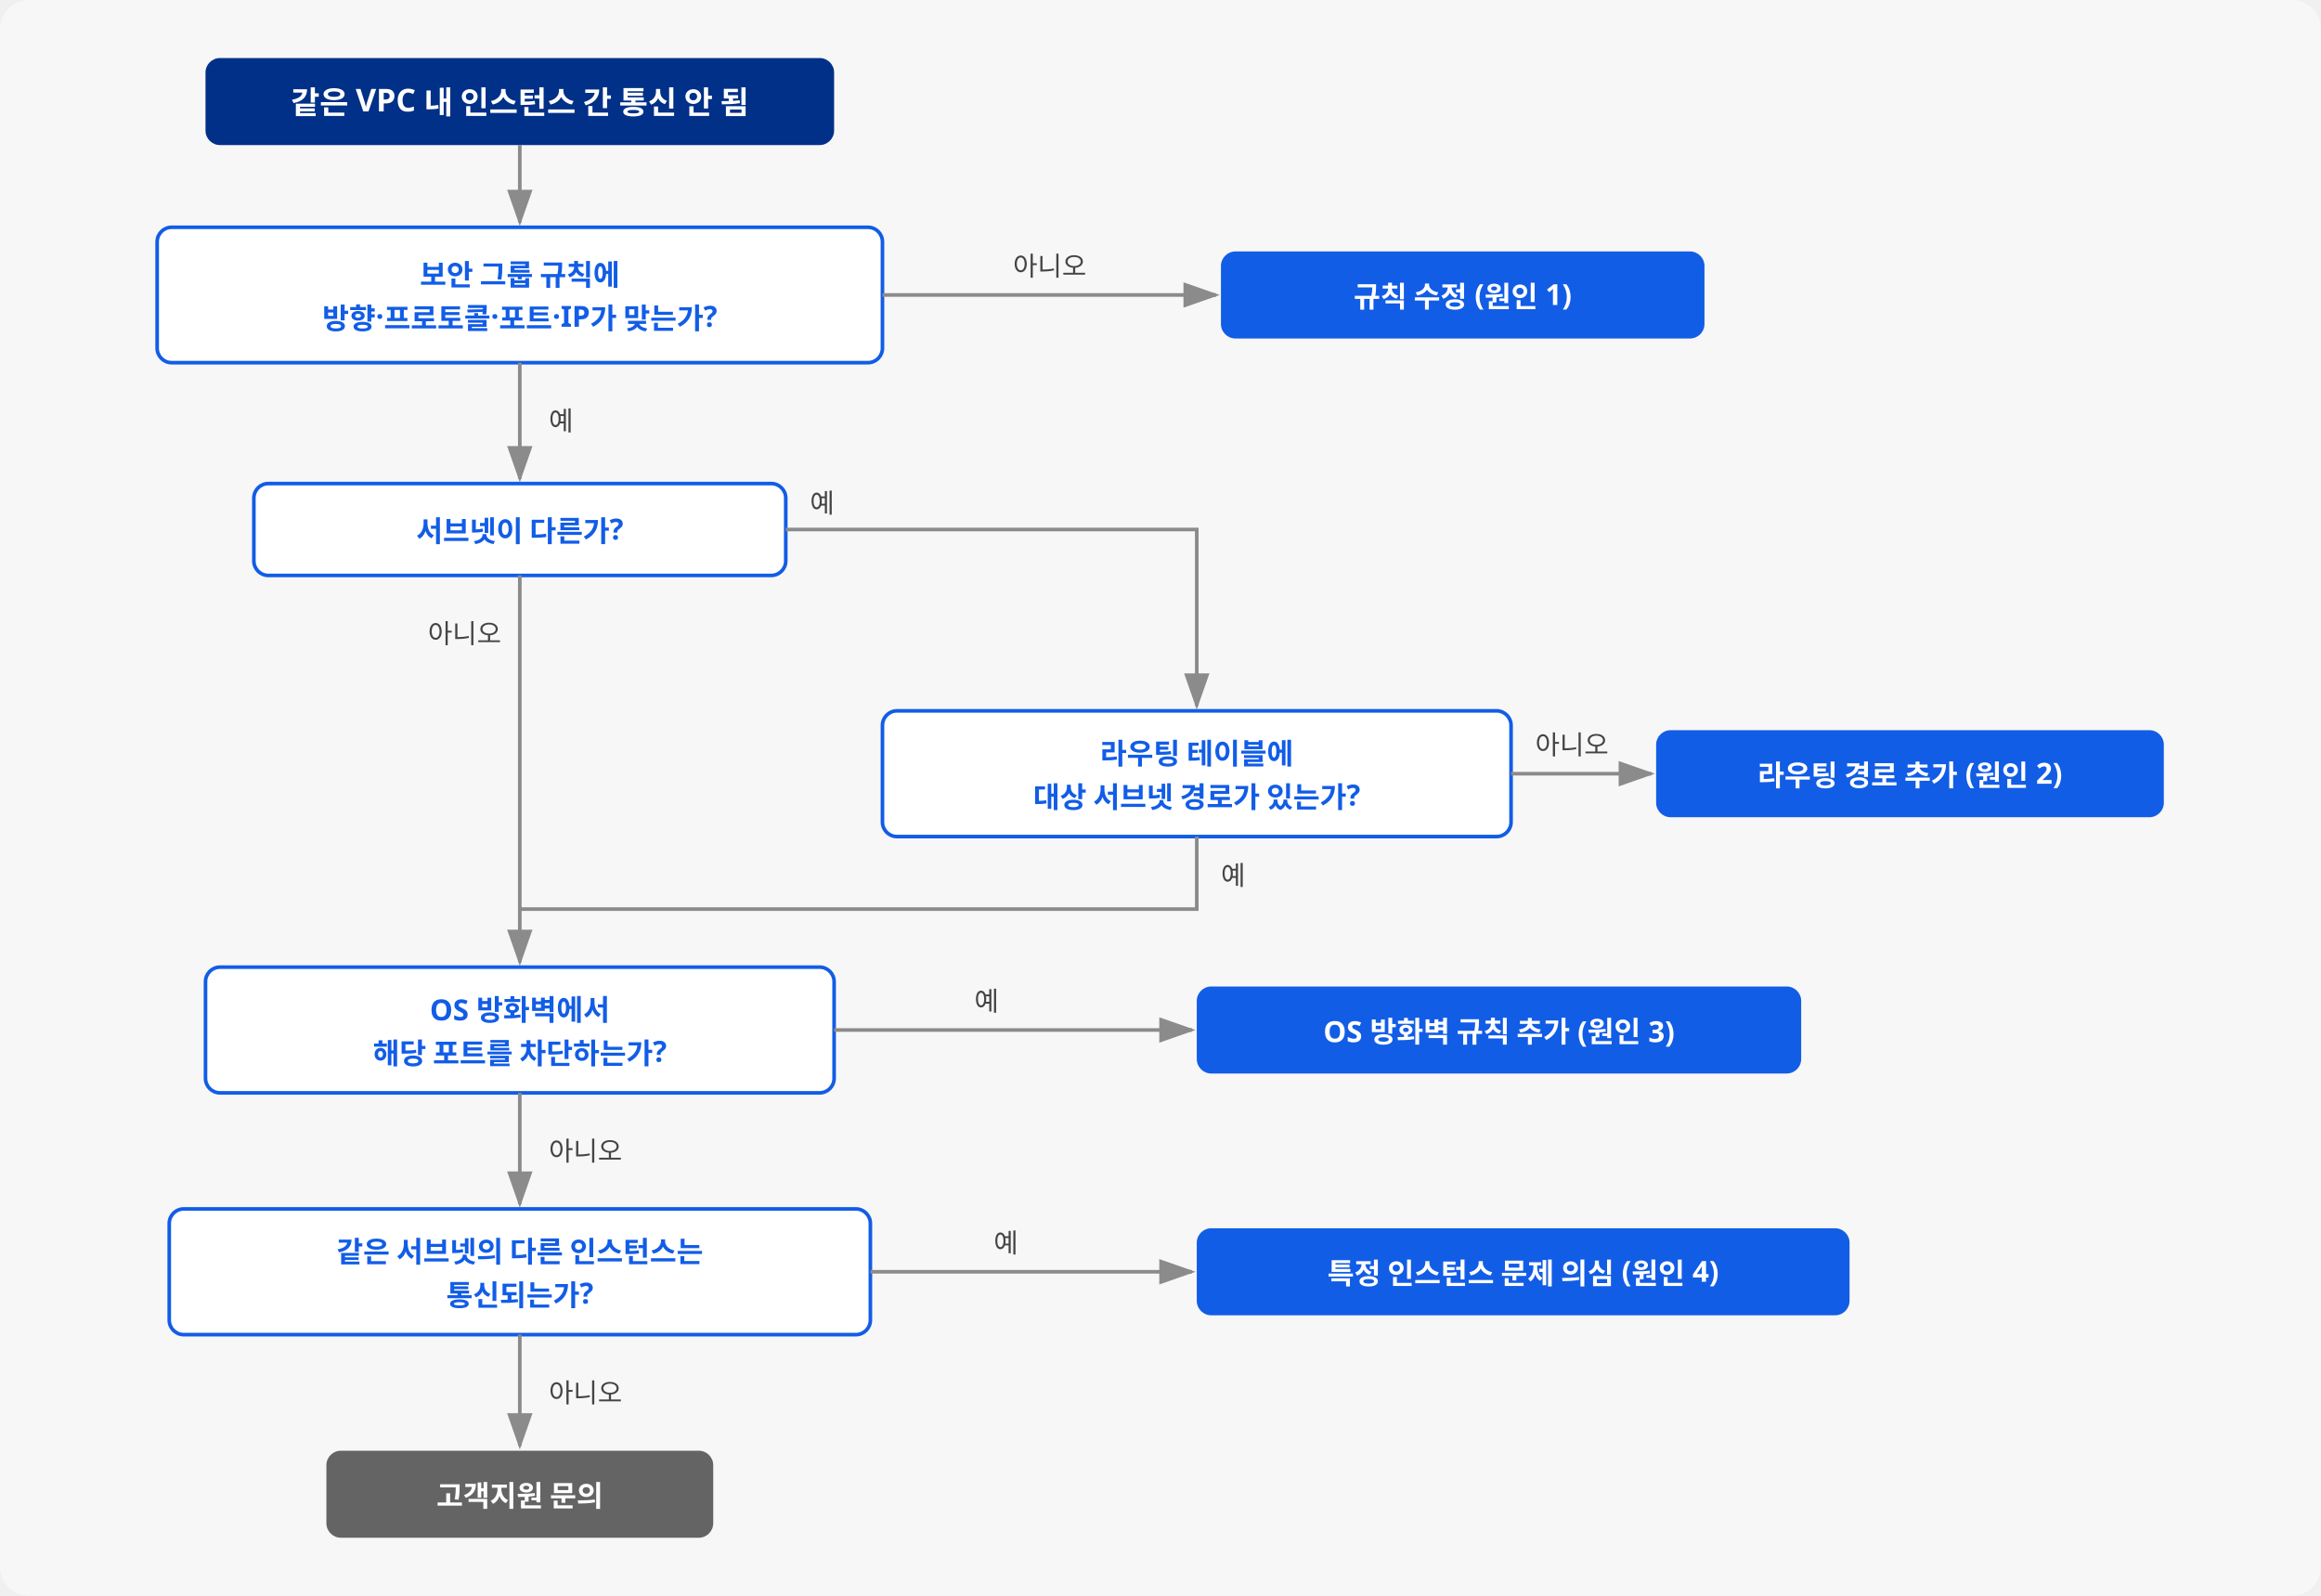
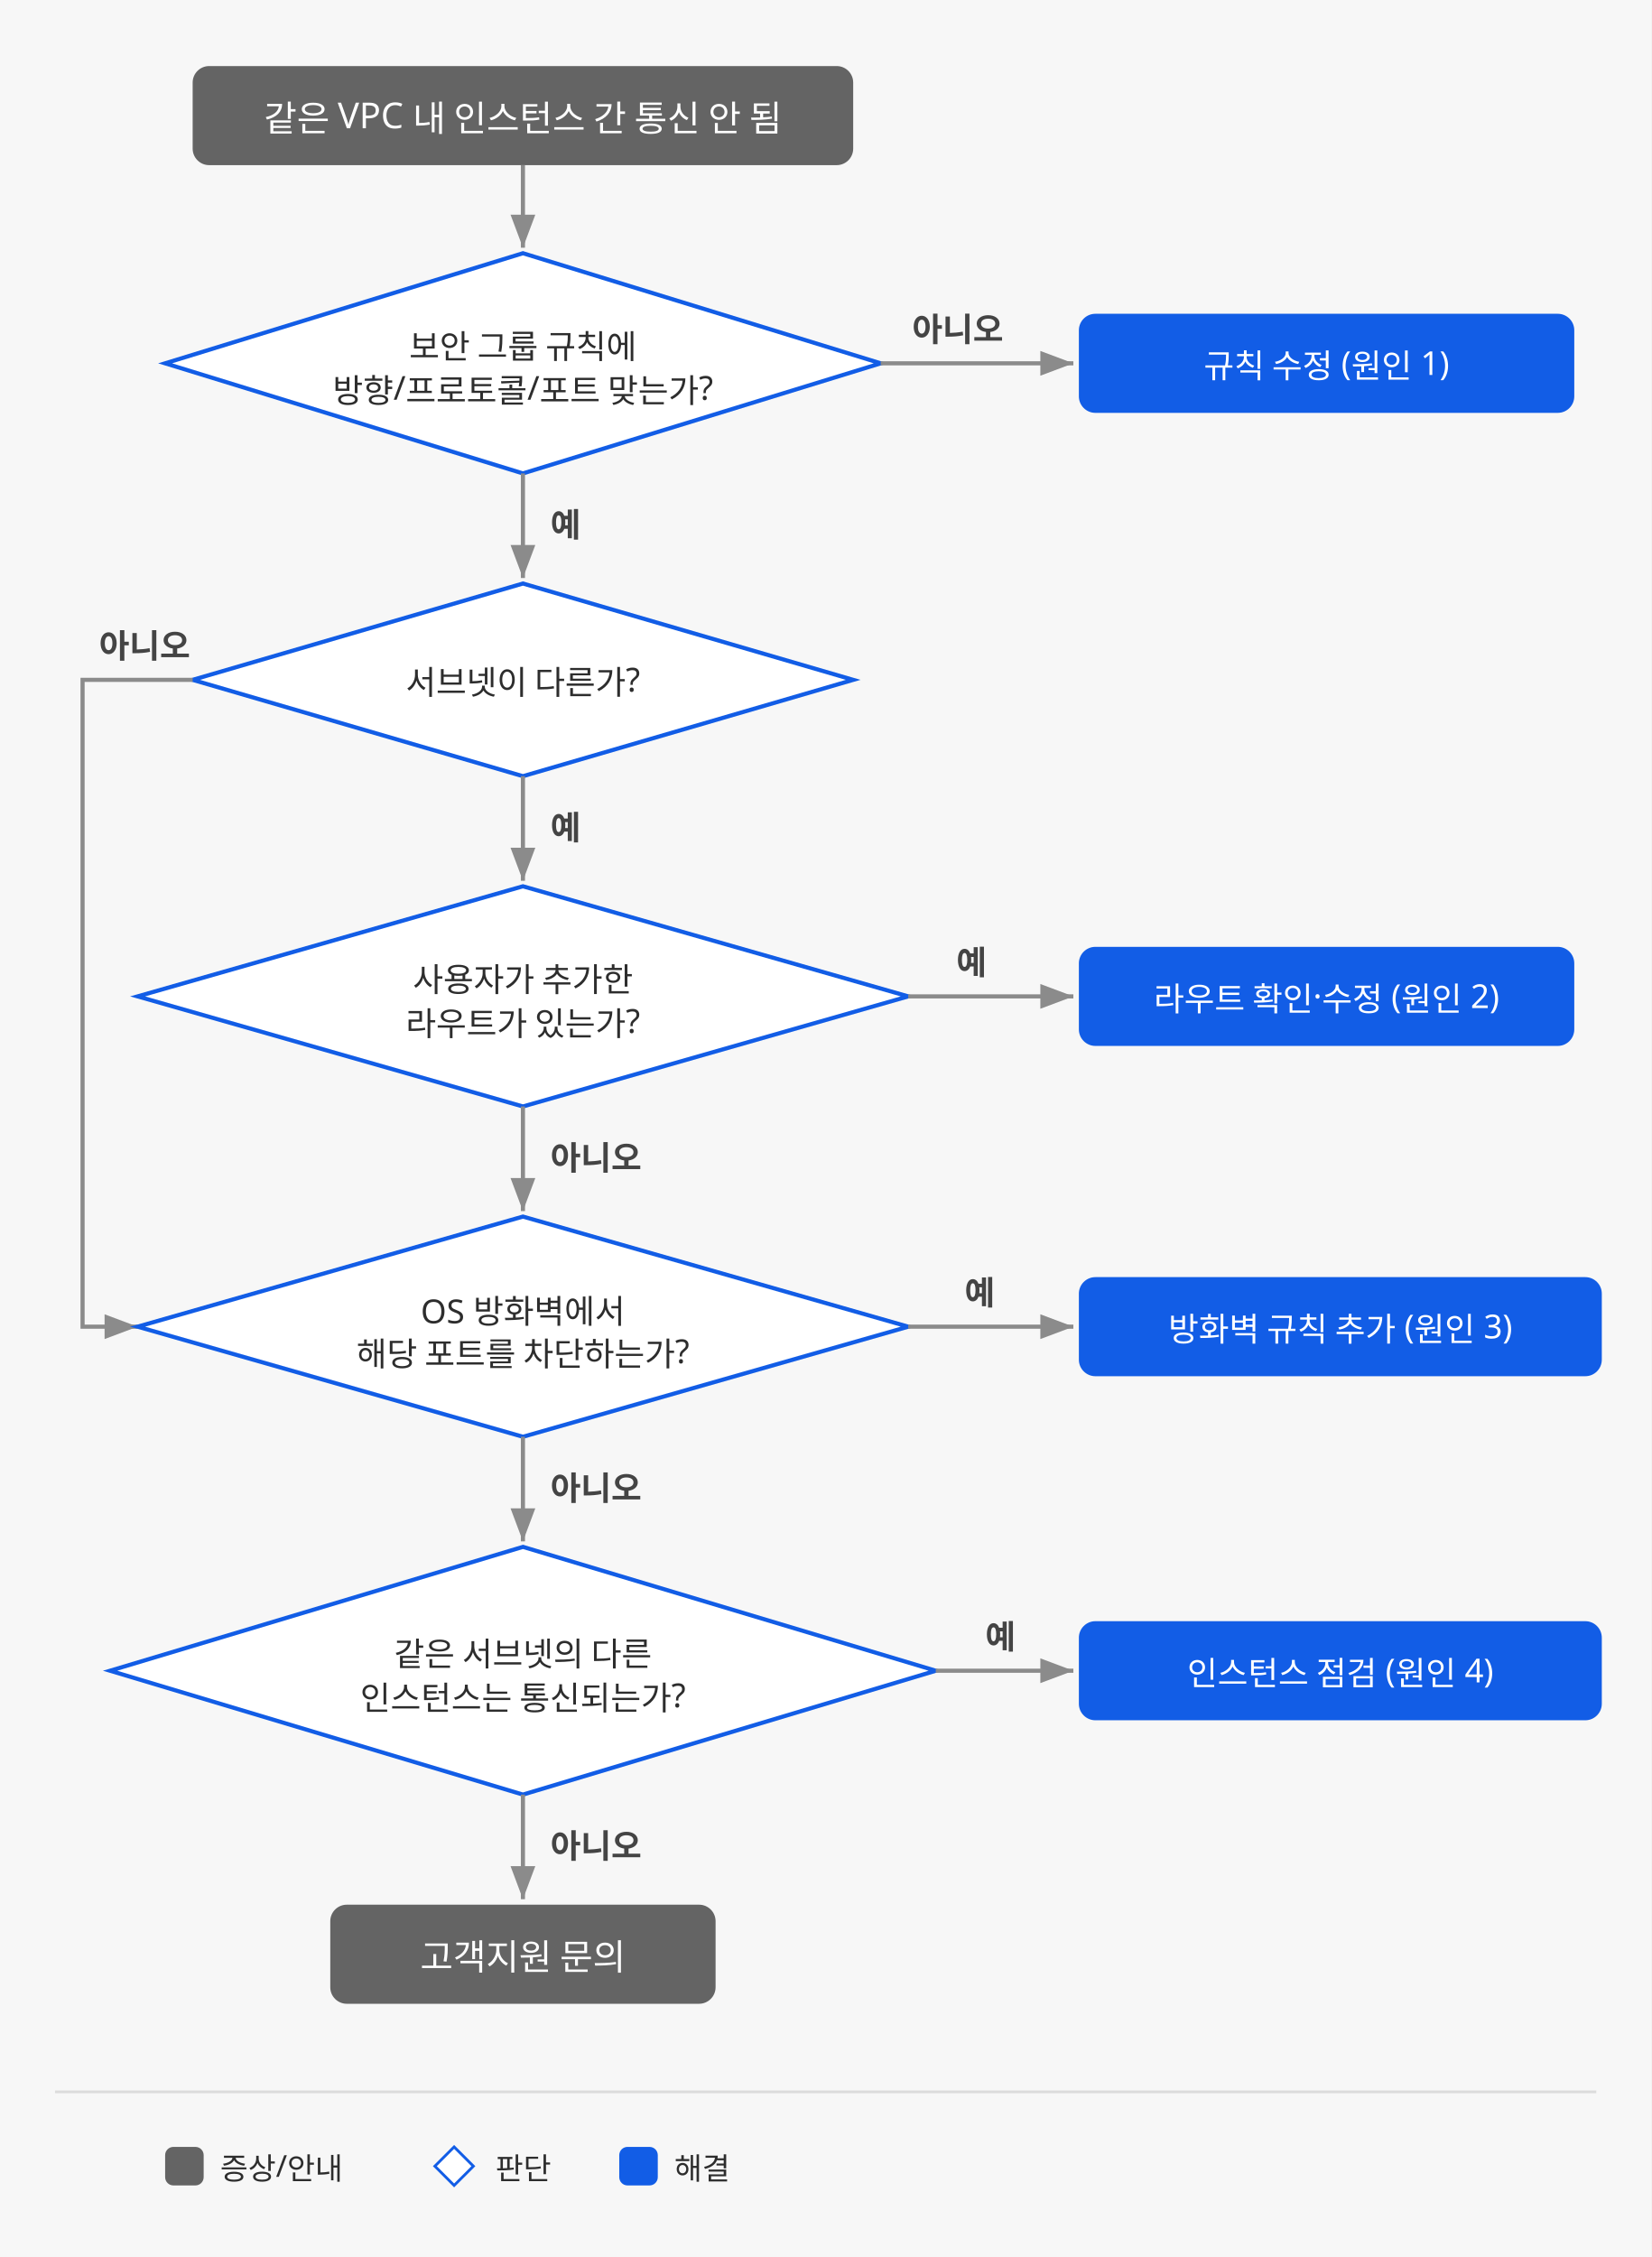
- <svg xmlns="http://www.w3.org/2000/svg" viewBox="0 0 960 660" font-family="'Pretendard', sans-serif">
-   <rect width="960" height="660" rx="12" fill="#F7F7F7" />
+ <svg xmlns="http://www.w3.org/2000/svg" viewBox="0 0 600 820" width="600" height="820" font-family="'Pretendard', sans-serif">
  <defs>
-     <marker id="arrow" markerWidth="10" markerHeight="7" refX="9" refY="3.5" orient="auto">
-       <polygon points="0 0, 10 3.5, 0 7" fill="#8B8B8B" />
+     <marker id="arrow" markerWidth="8" markerHeight="6" refX="8" refY="3" orient="auto">
+       <path d="M0,0 L8,3 L0,6 Z" fill="#8B8B8B" />
    </marker>
  </defs>
-   <g transform="translate(-35, 4)">
-     <rect x="120" y="20" width="260" height="36" rx="6" fill="#003087" />
-     <text x="250" y="43" text-anchor="middle" fill="#FFFFFF" font-size="13" font-weight="600">같은 VPC 내 인스턴스 간 통신 안 됨</text>
-     <line x1="250" y1="56" x2="250" y2="88" stroke="#8B8B8B" stroke-width="1.5" marker-end="url(#arrow)" />
-     <rect x="100" y="90" width="300" height="56" rx="6" fill="#FFFFFF" stroke="#125DE6" stroke-width="1.5" />
-     <text x="250" y="114" text-anchor="middle" fill="#125DE6" font-size="12" font-weight="600">보안 그룹 규칙에</text>
-     <text x="250" y="132" text-anchor="middle" fill="#125DE6" font-size="12" font-weight="600">방향·프로토콜·포트·IP가 맞는가?</text>
-     <line x1="400" y1="118" x2="538" y2="118" stroke="#8B8B8B" stroke-width="1.5" marker-end="url(#arrow)" />
-     <text x="454" y="110" fill="#444444" font-size="11">아니오</text>
-     <rect x="540" y="100" width="200" height="36" rx="6" fill="#125DE6" />
-     <text x="640" y="123" text-anchor="middle" fill="#FFFFFF" font-size="12" font-weight="600">규칙 수정 (원인 1)</text>
-     <line x1="250" y1="146" x2="250" y2="194" stroke="#8B8B8B" stroke-width="1.5" marker-end="url(#arrow)" />
-     <text x="262" y="174" fill="#444444" font-size="11">예</text>
-     <rect x="140" y="196" width="220" height="38" rx="6" fill="#FFFFFF" stroke="#125DE6" stroke-width="1.5" />
-     <text x="250" y="220" text-anchor="middle" fill="#125DE6" font-size="12" font-weight="600">서브넷이 다른가?</text>
-     <path d="M360,215 H530 V288" fill="none" stroke="#8B8B8B" stroke-width="1.5" marker-end="url(#arrow)" />
-     <text x="370" y="208" fill="#444444" font-size="11">예</text>
-     <line x1="250" y1="234" x2="250" y2="394" stroke="#8B8B8B" stroke-width="1.5" marker-end="url(#arrow)" />
-     <text x="212" y="262" fill="#444444" font-size="11">아니오</text>
-     <rect x="400" y="290" width="260" height="52" rx="6" fill="#FFFFFF" stroke="#125DE6" stroke-width="1.5" />
-     <text x="530" y="312" text-anchor="middle" fill="#125DE6" font-size="12" font-weight="600">라우팅 테이블에</text>
-     <text x="530" y="330" text-anchor="middle" fill="#125DE6" font-size="12" font-weight="600">대상 서브넷 경로가 있는가?</text>
-     <line x1="660" y1="316" x2="718" y2="316" stroke="#8B8B8B" stroke-width="1.5" marker-end="url(#arrow)" />
-     <text x="670" y="308" fill="#444444" font-size="11">아니오</text>
-     <rect x="720" y="298" width="210" height="36" rx="6" fill="#125DE6" />
-     <text x="825" y="321" text-anchor="middle" fill="#FFFFFF" font-size="12" font-weight="600">라우팅 경로 추가 (원인 2)</text>
-     <path d="M530,342 V372 H250" fill="none" stroke="#8B8B8B" stroke-width="1.5" />
-     <text x="540" y="362" fill="#444444" font-size="11">예</text>
-     <rect x="120" y="396" width="260" height="52" rx="6" fill="#FFFFFF" stroke="#125DE6" stroke-width="1.5" />
-     <text x="250" y="418" text-anchor="middle" fill="#125DE6" font-size="12" font-weight="600">OS 방화벽에서</text>
-     <text x="250" y="436" text-anchor="middle" fill="#125DE6" font-size="12" font-weight="600">해당 포트를 차단하는가?</text>
-     <line x1="380" y1="422" x2="528" y2="422" stroke="#8B8B8B" stroke-width="1.5" marker-end="url(#arrow)" />
-     <text x="438" y="414" fill="#444444" font-size="11">예</text>
-     <rect x="530" y="404" width="250" height="36" rx="6" fill="#125DE6" />
-     <text x="655" y="427" text-anchor="middle" fill="#FFFFFF" font-size="12" font-weight="600">OS 방화벽 규칙 추가 (원인 3)</text>
-     <line x1="250" y1="448" x2="250" y2="494" stroke="#8B8B8B" stroke-width="1.5" marker-end="url(#arrow)" />
-     <text x="262" y="476" fill="#444444" font-size="11">아니오</text>
-     <rect x="105" y="496" width="290" height="52" rx="6" fill="#FFFFFF" stroke="#125DE6" stroke-width="1.5" />
-     <text x="250" y="518" text-anchor="middle" fill="#125DE6" font-size="12" font-weight="600">같은 서브넷의 다른 인스턴스는</text>
-     <text x="250" y="536" text-anchor="middle" fill="#125DE6" font-size="12" font-weight="600">통신되는가?</text>
-     <line x1="395" y1="522" x2="528" y2="522" stroke="#8B8B8B" stroke-width="1.5" marker-end="url(#arrow)" />
-     <text x="446" y="514" fill="#444444" font-size="11">예</text>
-     <rect x="530" y="504" width="270" height="36" rx="6" fill="#125DE6" />
-     <text x="665" y="527" text-anchor="middle" fill="#FFFFFF" font-size="12" font-weight="600">특정 인스턴스 문제 의심 (원인 4)</text>
-     <line x1="250" y1="548" x2="250" y2="594" stroke="#8B8B8B" stroke-width="1.5" marker-end="url(#arrow)" />
-     <text x="262" y="576" fill="#444444" font-size="11">아니오</text>
-     <rect x="170" y="596" width="160" height="36" rx="6" fill="#646464" />
-     <text x="250" y="619" text-anchor="middle" fill="#FFFFFF" font-size="12" font-weight="600">고객지원 문의</text>
-   </g>
+   <rect width="600" height="820" fill="#F7F7F7" />
+   <rect x="70" y="24" width="240" height="36" rx="6" fill="#646464" />
+   <text x="190" y="42" text-anchor="middle" dominant-baseline="central" font-size="13" fill="#FFFFFF">같은 VPC 내 인스턴스 간 통신 안 됨</text>
+   <line x1="190" y1="60" x2="190" y2="90" stroke="#8B8B8B" stroke-width="1.5" marker-end="url(#arrow)" />
+   <polygon points="190,92 320,132 190,172 60,132" fill="#FFFFFF" stroke="#125DE6" stroke-width="1.5" />
+   <text x="190" y="125" text-anchor="middle" dominant-baseline="central" font-size="12" fill="#2D2D2D">보안 그룹 규칙에</text>
+   <text x="190" y="141" text-anchor="middle" dominant-baseline="central" font-size="12" fill="#2D2D2D">방향/프로토콜/포트 맞는가?</text>
+   <line x1="190" y1="172" x2="190" y2="210" stroke="#8B8B8B" stroke-width="1.5" marker-end="url(#arrow)" />
+   <text x="200" y="195" font-size="12" font-weight="bold" fill="#444444">예</text>
+   <line x1="320" y1="132" x2="390" y2="132" stroke="#8B8B8B" stroke-width="1.5" marker-end="url(#arrow)" />
+   <text x="348" y="124" text-anchor="middle" font-size="12" font-weight="bold" fill="#444444">아니오</text>
+   <rect x="392" y="114" width="180" height="36" rx="6" fill="#125DE6" />
+   <text x="482" y="132" text-anchor="middle" dominant-baseline="central" font-size="12" fill="#FFFFFF">규칙 수정 (원인 1)</text>
+   <polygon points="190,212 310,247 190,282 70,247" fill="#FFFFFF" stroke="#125DE6" stroke-width="1.5" />
+   <text x="190" y="247" text-anchor="middle" dominant-baseline="central" font-size="12" fill="#2D2D2D">서브넷이 다른가?</text>
+   <line x1="190" y1="282" x2="190" y2="320" stroke="#8B8B8B" stroke-width="1.5" marker-end="url(#arrow)" />
+   <text x="200" y="305" font-size="12" font-weight="bold" fill="#444444">예</text>
+   <path d="M70,247 H30 V482 H50" fill="none" stroke="#8B8B8B" stroke-width="1.5" marker-end="url(#arrow)" />
+   <text x="36" y="239" font-size="12" font-weight="bold" fill="#444444">아니오</text>
+   <polygon points="190,322 330,362 190,402 50,362" fill="#FFFFFF" stroke="#125DE6" stroke-width="1.5" />
+   <text x="190" y="355" text-anchor="middle" dominant-baseline="central" font-size="12" fill="#2D2D2D">사용자가 추가한</text>
+   <text x="190" y="371" text-anchor="middle" dominant-baseline="central" font-size="12" fill="#2D2D2D">라우트가 있는가?</text>
+   <line x1="190" y1="402" x2="190" y2="440" stroke="#8B8B8B" stroke-width="1.5" marker-end="url(#arrow)" />
+   <text x="200" y="425" font-size="12" font-weight="bold" fill="#444444">아니오</text>
+   <line x1="330" y1="362" x2="390" y2="362" stroke="#8B8B8B" stroke-width="1.5" marker-end="url(#arrow)" />
+   <text x="353" y="354" text-anchor="middle" font-size="12" font-weight="bold" fill="#444444">예</text>
+   <rect x="392" y="344" width="180" height="36" rx="6" fill="#125DE6" />
+   <text x="482" y="362" text-anchor="middle" dominant-baseline="central" font-size="12" fill="#FFFFFF">라우트 확인·수정 (원인 2)</text>
+   <polygon points="190,442 330,482 190,522 50,482" fill="#FFFFFF" stroke="#125DE6" stroke-width="1.5" />
+   <text x="190" y="475" text-anchor="middle" dominant-baseline="central" font-size="12" fill="#2D2D2D">OS 방화벽에서</text>
+   <text x="190" y="491" text-anchor="middle" dominant-baseline="central" font-size="12" fill="#2D2D2D">해당 포트를 차단하는가?</text>
+   <line x1="190" y1="522" x2="190" y2="560" stroke="#8B8B8B" stroke-width="1.5" marker-end="url(#arrow)" />
+   <text x="200" y="545" font-size="12" font-weight="bold" fill="#444444">아니오</text>
+   <line x1="330" y1="482" x2="390" y2="482" stroke="#8B8B8B" stroke-width="1.5" marker-end="url(#arrow)" />
+   <text x="356" y="474" text-anchor="middle" font-size="12" font-weight="bold" fill="#444444">예</text>
+   <rect x="392" y="464" width="190" height="36" rx="6" fill="#125DE6" />
+   <text x="487" y="482" text-anchor="middle" dominant-baseline="central" font-size="12" fill="#FFFFFF">방화벽 규칙 추가 (원인 3)</text>
+   <polygon points="190,562 340,607 190,652 40,607" fill="#FFFFFF" stroke="#125DE6" stroke-width="1.5" />
+   <text x="190" y="600" text-anchor="middle" dominant-baseline="central" font-size="12" fill="#2D2D2D">같은 서브넷의 다른</text>
+   <text x="190" y="616" text-anchor="middle" dominant-baseline="central" font-size="12" fill="#2D2D2D">인스턴스는 통신되는가?</text>
+   <line x1="190" y1="652" x2="190" y2="690" stroke="#8B8B8B" stroke-width="1.5" marker-end="url(#arrow)" />
+   <text x="200" y="675" font-size="12" font-weight="bold" fill="#444444">아니오</text>
+   <line x1="340" y1="607" x2="390" y2="607" stroke="#8B8B8B" stroke-width="1.5" marker-end="url(#arrow)" />
+   <text x="358" y="599" font-size="12" font-weight="bold" fill="#444444">예</text>
+   <rect x="392" y="589" width="190" height="36" rx="6" fill="#125DE6" />
+   <text x="487" y="607" text-anchor="middle" dominant-baseline="central" font-size="12" fill="#FFFFFF">인스턴스 점검 (원인 4)</text>
+   <rect x="120" y="692" width="140" height="36" rx="6" fill="#646464" />
+   <text x="190" y="710" text-anchor="middle" dominant-baseline="central" font-size="13" fill="#FFFFFF">고객지원 문의</text>
+   <line x1="20" y1="760" x2="580" y2="760" stroke="#DCDCDC" stroke-width="1" />
+   <rect x="60" y="780" width="14" height="14" rx="3" fill="#646464" />
+   <text x="80" y="787" dominant-baseline="central" font-size="11" fill="#2D2D2D">증상/안내</text>
+   <polygon points="165,780 172,787 165,794 158,787" fill="#FFFFFF" stroke="#125DE6" stroke-width="1" />
+   <text x="180" y="787" dominant-baseline="central" font-size="11" fill="#2D2D2D">판단</text>
+   <rect x="225" y="780" width="14" height="14" rx="3" fill="#125DE6" />
+   <text x="245" y="787" dominant-baseline="central" font-size="11" fill="#2D2D2D">해결</text>
</svg>
